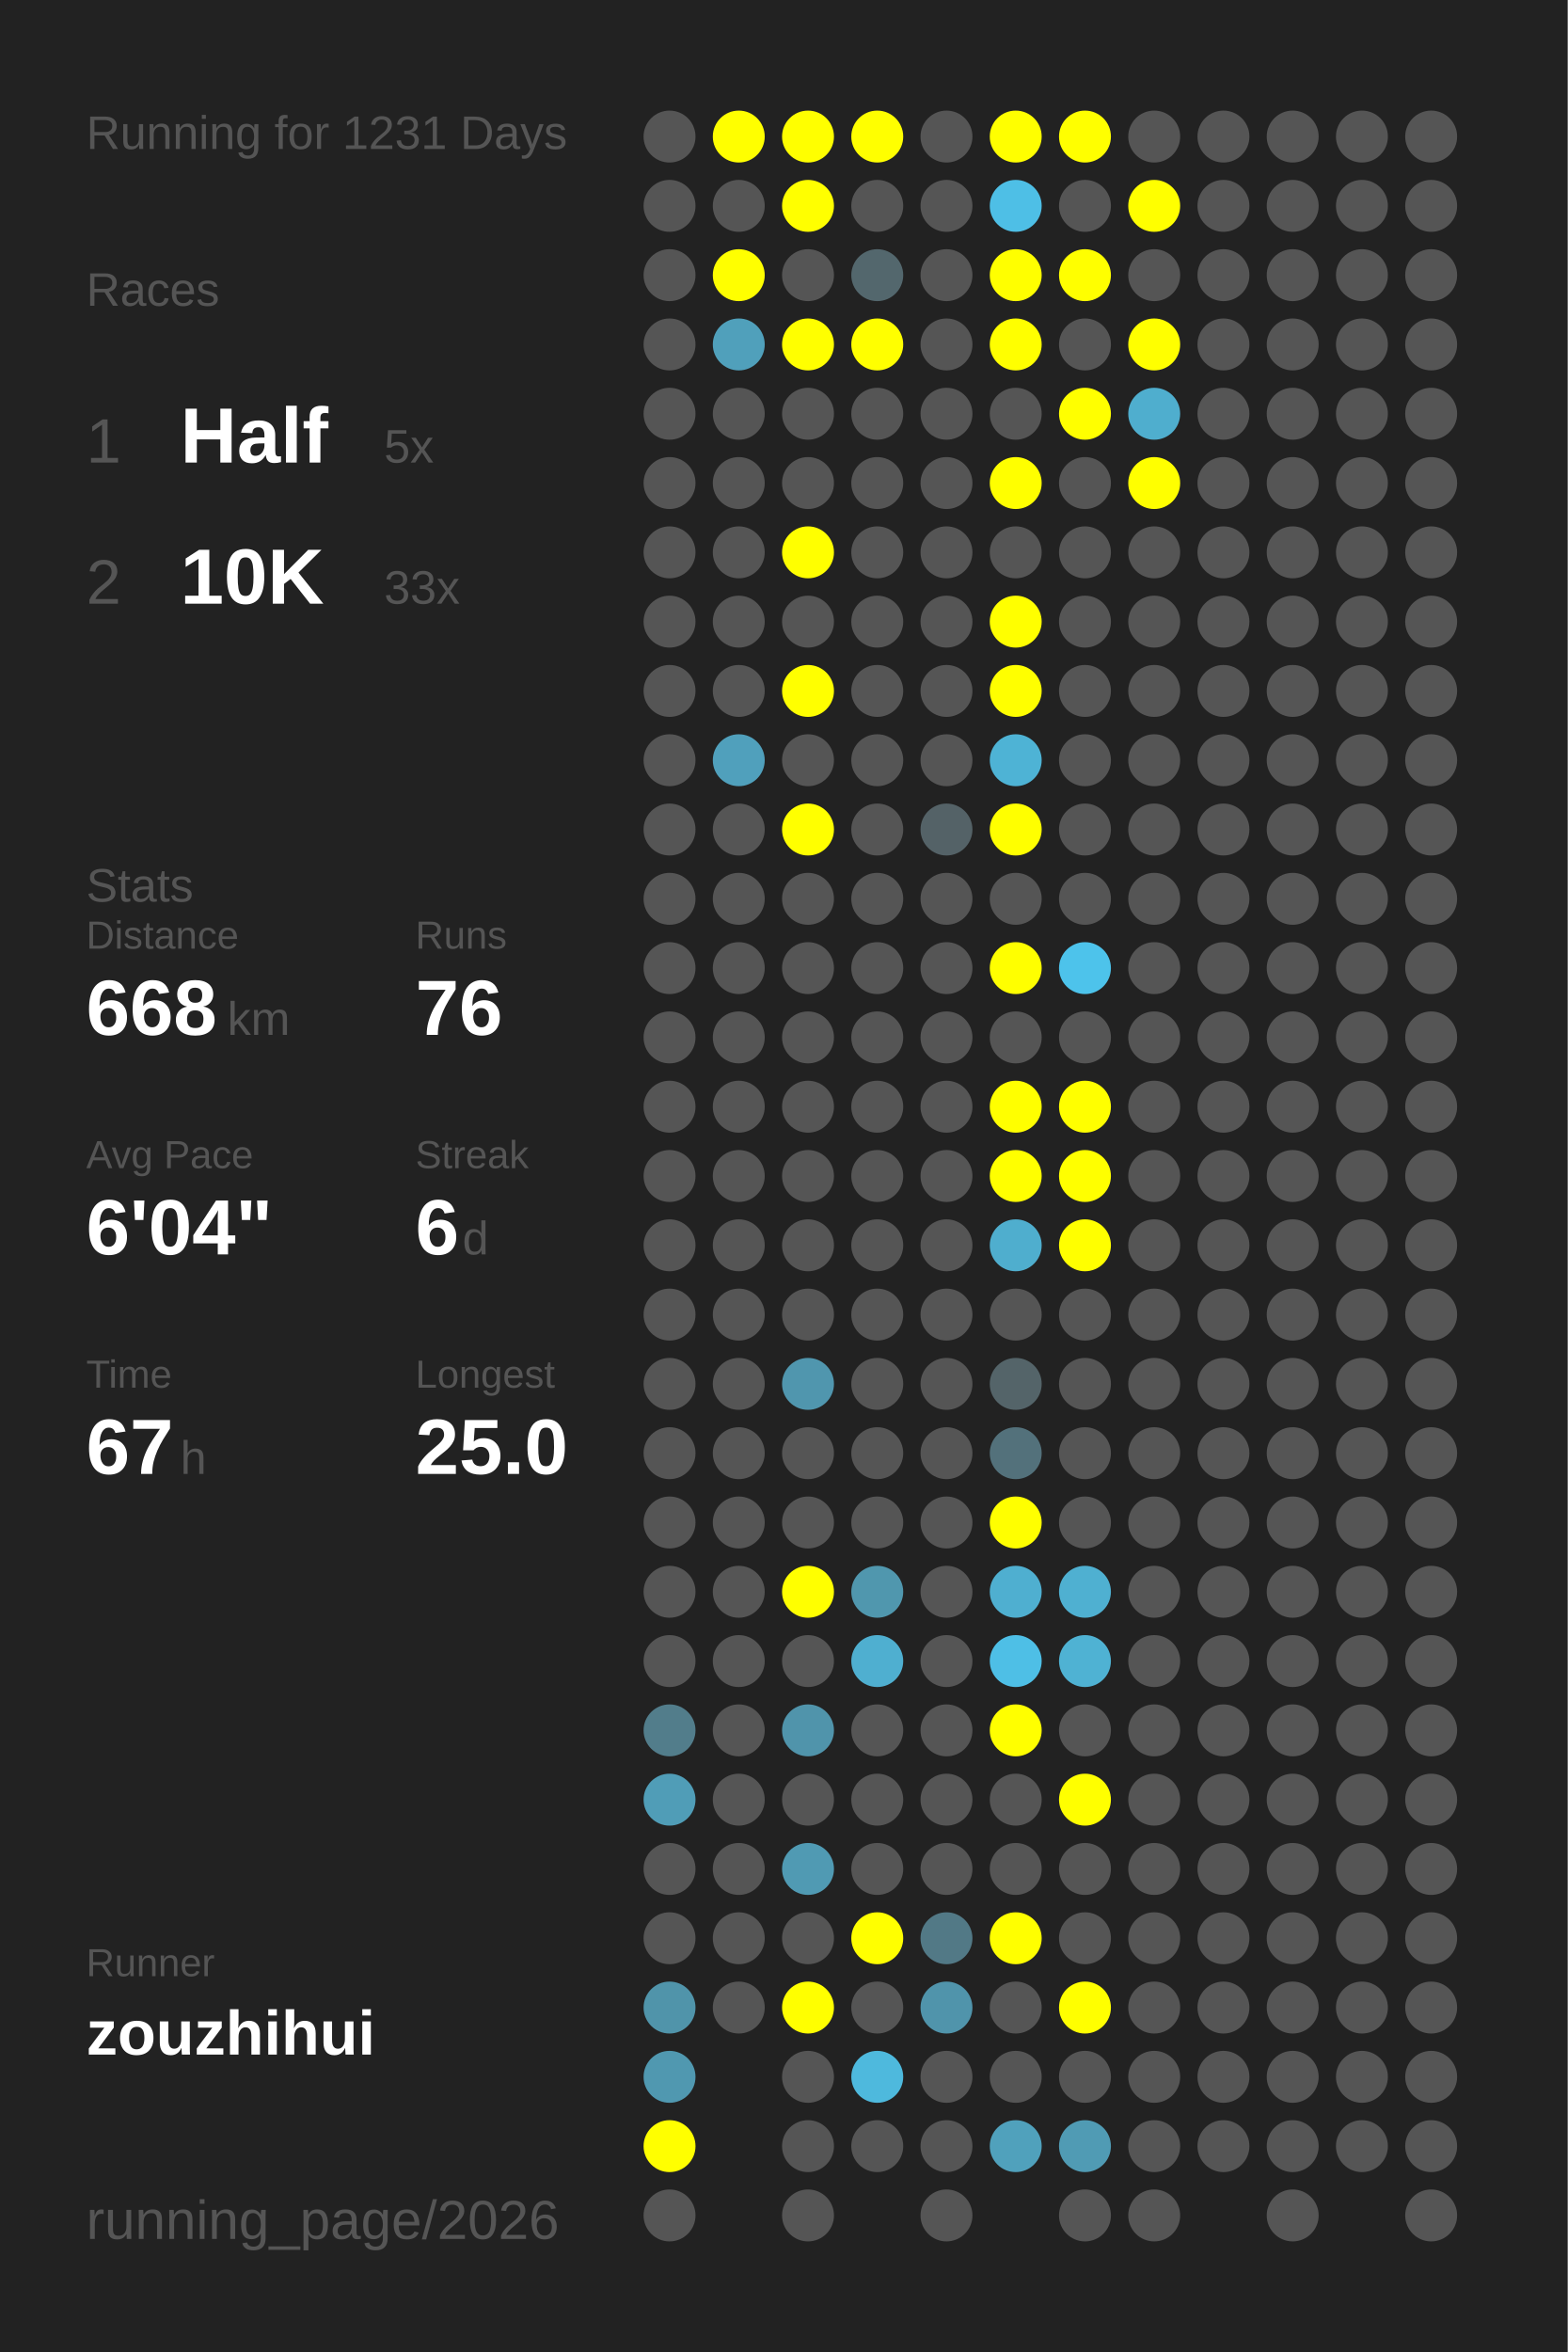
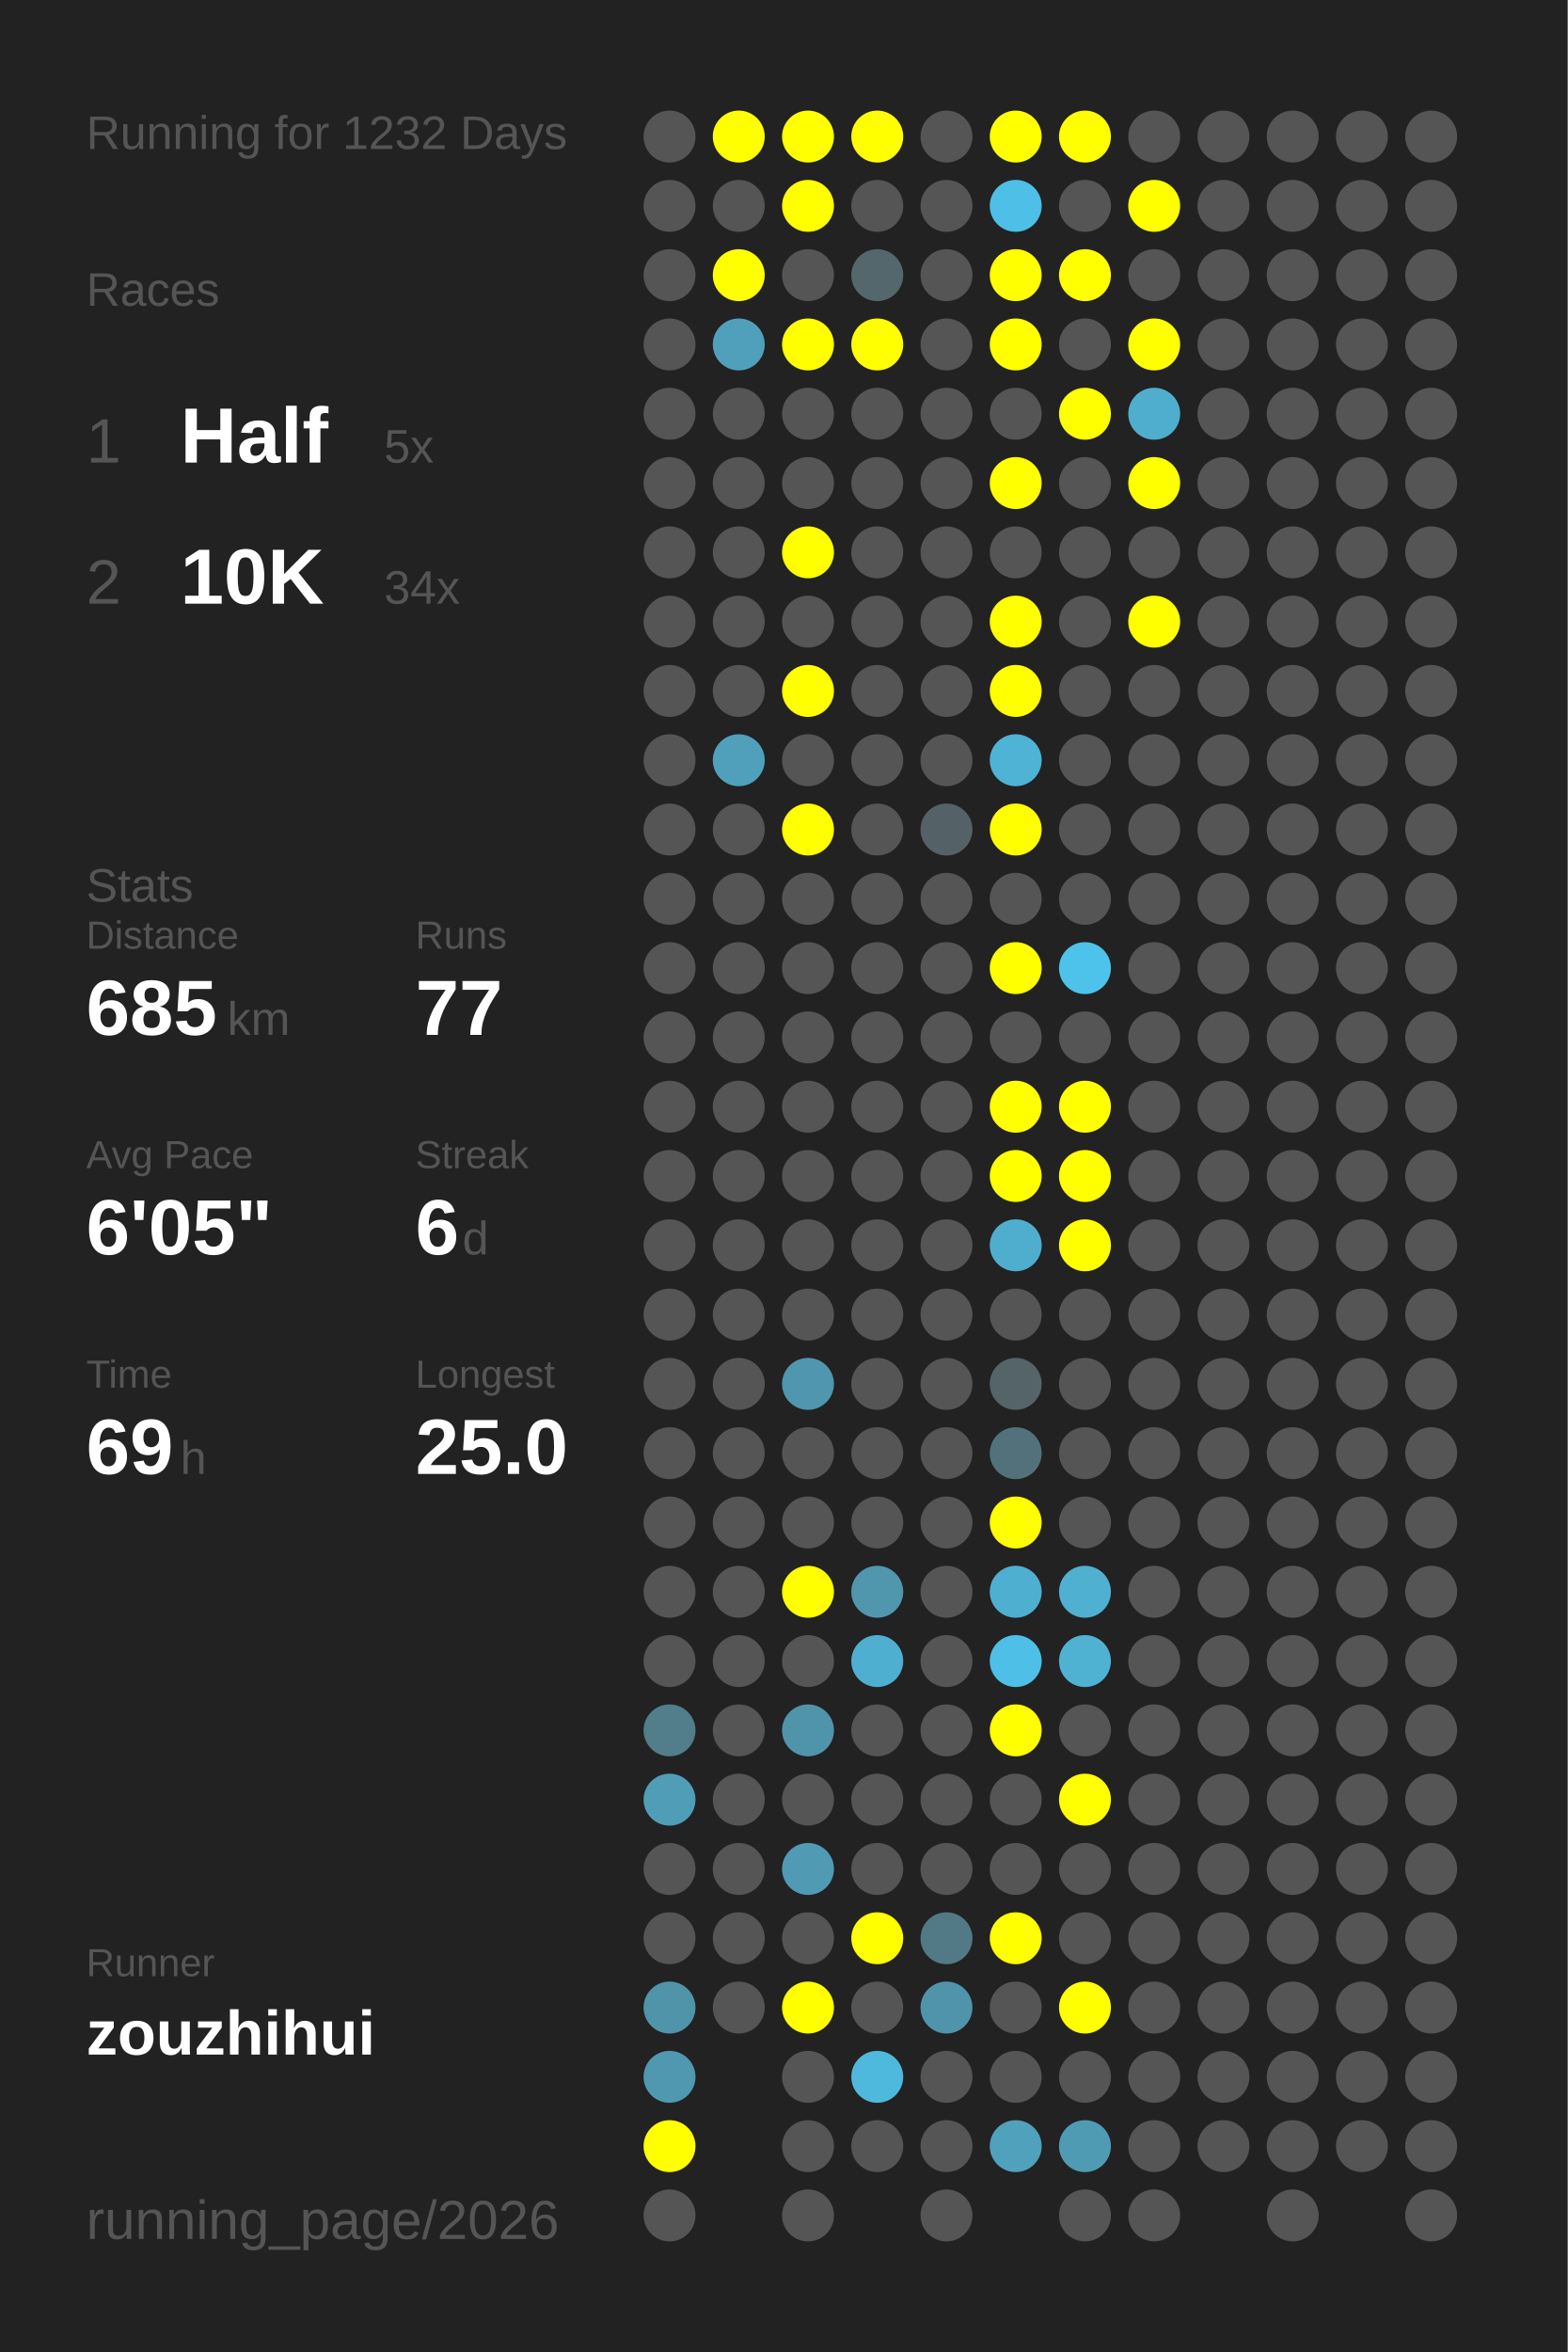
<svg xmlns="http://www.w3.org/2000/svg" baseProfile="full" height="300mm" version="1.1" viewBox="0,0,200,300" width="200mm">
  <defs />
  <rect fill="#222222" height="300" width="200" x="0" y="0" />
-   <text fill="#555555" style="font-size:6px; font-family:Arial;" x="11" y="19">Running for 1231 Days</text>
+   <text fill="#555555" style="font-size:6px; font-family:Arial;" x="11" y="19">Running for 1232 Days</text>
  <text fill="#555555" style="font-size:6px; font-family:Arial;" x="11" y="39">Races</text>
  <text fill="#555555" style="font-size:8px; font-family:Arial;" x="11" y="59">1</text>
  <text fill="#FFFFFF" style="font-size:10px; font-family:Arial; font-weight:bold;" x="23" y="59">Half</text>
  <text fill="#555555" style="font-size:6px; font-family:Arial;" x="49" y="59">5x</text>
  <text fill="#555555" style="font-size:8px; font-family:Arial;" x="11" y="77">2</text>
  <text fill="#FFFFFF" style="font-size:10px; font-family:Arial; font-weight:bold;" x="23" y="77">10K</text>
-   <text fill="#555555" style="font-size:6px; font-family:Arial;" x="49" y="77">33x</text>
+   <text fill="#555555" style="font-size:6px; font-family:Arial;" x="49" y="77">34x</text>
  <text fill="#555555" style="font-size:6px; font-family:Arial;" x="11" y="115">Stats</text>
  <text fill="#555555" style="font-size:5px; font-family:Arial;" x="11" y="121">Distance</text>
-   <text fill="#FFFFFF" style="font-size:10px; font-family:Arial; font-weight:bold;" x="11" y="132">668</text>
+   <text fill="#FFFFFF" style="font-size:10px; font-family:Arial; font-weight:bold;" x="11" y="132">685</text>
  <text fill="#555555" style="font-size:6px; font-family:Arial;" x="29" y="132">km</text>
  <text fill="#555555" style="font-size:5px; font-family:Arial;" x="53" y="121">Runs</text>
-   <text fill="#FFFFFF" style="font-size:10px; font-family:Arial; font-weight:bold;" x="53" y="132">76</text>
+   <text fill="#FFFFFF" style="font-size:10px; font-family:Arial; font-weight:bold;" x="53" y="132">77</text>
  <text fill="#555555" style="font-size:5px; font-family:Arial;" x="11" y="149">Avg Pace</text>
-   <text fill="#FFFFFF" style="font-size:10px; font-family:Arial; font-weight:bold;" x="11" y="160">6'04"</text>
+   <text fill="#FFFFFF" style="font-size:10px; font-family:Arial; font-weight:bold;" x="11" y="160">6'05"</text>
  <text fill="#555555" style="font-size:5px; font-family:Arial;" x="53" y="149">Streak</text>
  <text fill="#FFFFFF" style="font-size:10px; font-family:Arial; font-weight:bold;" x="53" y="160">6</text>
  <text fill="#555555" style="font-size:6px; font-family:Arial;" x="59" y="160">d</text>
  <text fill="#555555" style="font-size:5px; font-family:Arial;" x="11" y="177">Time</text>
-   <text fill="#FFFFFF" style="font-size:10px; font-family:Arial; font-weight:bold;" x="11" y="188">67</text>
+   <text fill="#FFFFFF" style="font-size:10px; font-family:Arial; font-weight:bold;" x="11" y="188">69</text>
  <text fill="#555555" style="font-size:6px; font-family:Arial;" x="23" y="188">h</text>
  <text fill="#555555" style="font-size:5px; font-family:Arial;" x="53" y="177">Longest</text>
  <text fill="#FFFFFF" style="font-size:10px; font-family:Arial; font-weight:bold;" x="53" y="188">25.0</text>
  <text fill="#555555" style="font-size:5px; font-family:Arial;" x="11" y="252.065">Runner</text>
  <text fill="#FFFFFF" style="font-size:8px; font-family:Arial; font-weight:bold;" x="11" y="262.065">zouzhihui</text>
  <text fill="#555555" style="font-size:7px; font-family:Arial;" x="11" y="285.581">running_page/2026</text>
  <circle cx="85.417" cy="17.419" fill="#555555" r="3.312" />
  <circle cx="85.417" cy="26.258" fill="#555555" r="3.312" />
  <circle cx="85.417" cy="35.097" fill="#555555" r="3.312" />
  <circle cx="85.417" cy="43.935" fill="#555555" r="3.312" />
  <circle cx="85.417" cy="52.774" fill="#555555" r="3.312" />
  <circle cx="85.417" cy="61.613" fill="#555555" r="3.312" />
  <circle cx="85.417" cy="70.452" fill="#555555" r="3.312" />
  <circle cx="85.417" cy="79.29" fill="#555555" r="3.312" />
  <circle cx="85.417" cy="88.129" fill="#555555" r="3.312" />
  <circle cx="85.417" cy="96.968" fill="#555555" r="3.312" />
  <circle cx="85.417" cy="105.806" fill="#555555" r="3.312" />
  <circle cx="85.417" cy="114.645" fill="#555555" r="3.312" />
  <circle cx="85.417" cy="123.484" fill="#555555" r="3.312" />
  <circle cx="85.417" cy="132.323" fill="#555555" r="3.312" />
  <circle cx="85.417" cy="141.161" fill="#555555" r="3.312" />
  <circle cx="85.417" cy="150" fill="#555555" r="3.312" />
  <circle cx="85.417" cy="158.839" fill="#555555" r="3.312" />
  <circle cx="85.417" cy="167.677" fill="#555555" r="3.312" />
  <circle cx="85.417" cy="176.516" fill="#555555" r="3.312" />
  <circle cx="85.417" cy="185.355" fill="#555555" r="3.312" />
  <circle cx="85.417" cy="194.194" fill="#555555" r="3.312" />
  <circle cx="85.417" cy="203.032" fill="#555555" r="3.312" />
  <circle cx="85.417" cy="211.871" fill="#555555" r="3.312" />
  <circle cx="85.417" cy="220.71" fill="#527d8b" r="3.312" />
  <circle cx="85.417" cy="229.548" fill="#509db7" r="3.312" />
  <circle cx="85.417" cy="238.387" fill="#555555" r="3.312" />
  <circle cx="85.417" cy="247.226" fill="#555555" r="3.312" />
  <circle cx="85.417" cy="256.065" fill="#5094aa" r="3.312" />
  <circle cx="85.417" cy="264.903" fill="#5098b0" r="3.312" />
  <circle cx="85.417" cy="273.742" fill="#FFFF00" r="3.312" />
  <circle cx="85.417" cy="282.581" fill="#555555" r="3.312" />
  <circle cx="94.25" cy="17.419" fill="#FFFF00" r="3.312" />
  <circle cx="94.25" cy="26.258" fill="#555555" r="3.312" />
  <circle cx="94.25" cy="35.097" fill="#FFFF00" r="3.312" />
  <circle cx="94.25" cy="43.935" fill="#50a0bb" r="3.312" />
  <circle cx="94.25" cy="52.774" fill="#555555" r="3.312" />
  <circle cx="94.25" cy="61.613" fill="#555555" r="3.312" />
  <circle cx="94.25" cy="70.452" fill="#555555" r="3.312" />
  <circle cx="94.25" cy="79.29" fill="#555555" r="3.312" />
  <circle cx="94.25" cy="88.129" fill="#555555" r="3.312" />
  <circle cx="94.25" cy="96.968" fill="#50a0bc" r="3.312" />
  <circle cx="94.25" cy="105.806" fill="#555555" r="3.312" />
  <circle cx="94.25" cy="114.645" fill="#555555" r="3.312" />
  <circle cx="94.25" cy="123.484" fill="#555555" r="3.312" />
  <circle cx="94.25" cy="132.323" fill="#555555" r="3.312" />
  <circle cx="94.25" cy="141.161" fill="#555555" r="3.312" />
  <circle cx="94.25" cy="150" fill="#555555" r="3.312" />
  <circle cx="94.25" cy="158.839" fill="#555555" r="3.312" />
  <circle cx="94.25" cy="167.677" fill="#555555" r="3.312" />
  <circle cx="94.25" cy="176.516" fill="#555555" r="3.312" />
  <circle cx="94.25" cy="185.355" fill="#555555" r="3.312" />
  <circle cx="94.25" cy="194.194" fill="#555555" r="3.312" />
  <circle cx="94.25" cy="203.032" fill="#555555" r="3.312" />
  <circle cx="94.25" cy="211.871" fill="#555555" r="3.312" />
  <circle cx="94.25" cy="220.71" fill="#555555" r="3.312" />
  <circle cx="94.25" cy="229.548" fill="#555555" r="3.312" />
  <circle cx="94.25" cy="238.387" fill="#555555" r="3.312" />
  <circle cx="94.25" cy="247.226" fill="#555555" r="3.312" />
  <circle cx="94.25" cy="256.065" fill="#555555" r="3.312" />
  <circle cx="103.083" cy="17.419" fill="#FFFF00" r="3.312" />
  <circle cx="103.083" cy="26.258" fill="#FFFF00" r="3.312" />
  <circle cx="103.083" cy="35.097" fill="#555555" r="3.312" />
  <circle cx="103.083" cy="43.935" fill="#FFFF00" r="3.312" />
  <circle cx="103.083" cy="52.774" fill="#555555" r="3.312" />
  <circle cx="103.083" cy="61.613" fill="#555555" r="3.312" />
  <circle cx="103.083" cy="70.452" fill="#FFFF00" r="3.312" />
  <circle cx="103.083" cy="79.29" fill="#555555" r="3.312" />
  <circle cx="103.083" cy="88.129" fill="#FFFF00" r="3.312" />
  <circle cx="103.083" cy="96.968" fill="#555555" r="3.312" />
  <circle cx="103.083" cy="105.806" fill="#FFFF00" r="3.312" />
  <circle cx="103.083" cy="114.645" fill="#555555" r="3.312" />
  <circle cx="103.083" cy="123.484" fill="#555555" r="3.312" />
  <circle cx="103.083" cy="132.323" fill="#555555" r="3.312" />
  <circle cx="103.083" cy="141.161" fill="#555555" r="3.312" />
  <circle cx="103.083" cy="150" fill="#555555" r="3.312" />
  <circle cx="103.083" cy="158.839" fill="#555555" r="3.312" />
  <circle cx="103.083" cy="167.677" fill="#555555" r="3.312" />
  <circle cx="103.083" cy="176.516" fill="#5096ae" r="3.312" />
  <circle cx="103.083" cy="185.355" fill="#555555" r="3.312" />
  <circle cx="103.083" cy="194.194" fill="#555555" r="3.312" />
  <circle cx="103.083" cy="203.032" fill="#FFFF00" r="3.312" />
  <circle cx="103.083" cy="211.871" fill="#555555" r="3.312" />
  <circle cx="103.083" cy="220.71" fill="#5094ab" r="3.312" />
  <circle cx="103.083" cy="229.548" fill="#555555" r="3.312" />
  <circle cx="103.083" cy="238.387" fill="#509ab3" r="3.312" />
  <circle cx="103.083" cy="247.226" fill="#555555" r="3.312" />
  <circle cx="103.083" cy="256.065" fill="#FFFF00" r="3.312" />
  <circle cx="103.083" cy="264.903" fill="#555555" r="3.312" />
  <circle cx="103.083" cy="273.742" fill="#555555" r="3.312" />
  <circle cx="103.083" cy="282.581" fill="#555555" r="3.312" />
  <circle cx="111.917" cy="17.419" fill="#FFFF00" r="3.312" />
  <circle cx="111.917" cy="26.258" fill="#555555" r="3.312" />
  <circle cx="111.917" cy="35.097" fill="#53676d" r="3.312" />
  <circle cx="111.917" cy="43.935" fill="#FFFF00" r="3.312" />
  <circle cx="111.917" cy="52.774" fill="#555555" r="3.312" />
  <circle cx="111.917" cy="61.613" fill="#555555" r="3.312" />
  <circle cx="111.917" cy="70.452" fill="#555555" r="3.312" />
  <circle cx="111.917" cy="79.29" fill="#555555" r="3.312" />
  <circle cx="111.917" cy="88.129" fill="#555555" r="3.312" />
  <circle cx="111.917" cy="96.968" fill="#555555" r="3.312" />
  <circle cx="111.917" cy="105.806" fill="#555555" r="3.312" />
  <circle cx="111.917" cy="114.645" fill="#555555" r="3.312" />
  <circle cx="111.917" cy="123.484" fill="#555555" r="3.312" />
  <circle cx="111.917" cy="132.323" fill="#555555" r="3.312" />
  <circle cx="111.917" cy="141.161" fill="#555555" r="3.312" />
  <circle cx="111.917" cy="150" fill="#555555" r="3.312" />
  <circle cx="111.917" cy="158.839" fill="#555555" r="3.312" />
  <circle cx="111.917" cy="167.677" fill="#555555" r="3.312" />
  <circle cx="111.917" cy="176.516" fill="#555555" r="3.312" />
  <circle cx="111.917" cy="185.355" fill="#555555" r="3.312" />
  <circle cx="111.917" cy="194.194" fill="#555555" r="3.312" />
  <circle cx="111.917" cy="203.032" fill="#5097ae" r="3.312" />
  <circle cx="111.917" cy="211.871" fill="#4fafd0" r="3.312" />
  <circle cx="111.917" cy="220.71" fill="#555555" r="3.312" />
  <circle cx="111.917" cy="229.548" fill="#555555" r="3.312" />
  <circle cx="111.917" cy="238.387" fill="#555555" r="3.312" />
  <circle cx="111.917" cy="247.226" fill="#FFFF00" r="3.312" />
  <circle cx="111.917" cy="256.065" fill="#555555" r="3.312" />
  <circle cx="111.917" cy="264.903" fill="#4eb9dd" r="3.312" />
  <circle cx="111.917" cy="273.742" fill="#555555" r="3.312" />
  <circle cx="120.75" cy="17.419" fill="#555555" r="3.312" />
  <circle cx="120.75" cy="26.258" fill="#555555" r="3.312" />
  <circle cx="120.75" cy="35.097" fill="#555555" r="3.312" />
  <circle cx="120.75" cy="43.935" fill="#555555" r="3.312" />
  <circle cx="120.75" cy="52.774" fill="#555555" r="3.312" />
  <circle cx="120.75" cy="61.613" fill="#555555" r="3.312" />
  <circle cx="120.75" cy="70.452" fill="#555555" r="3.312" />
  <circle cx="120.75" cy="79.29" fill="#555555" r="3.312" />
  <circle cx="120.75" cy="88.129" fill="#555555" r="3.312" />
  <circle cx="120.75" cy="96.968" fill="#555555" r="3.312" />
  <circle cx="120.75" cy="105.806" fill="#546267" r="3.312" />
  <circle cx="120.75" cy="114.645" fill="#555555" r="3.312" />
  <circle cx="120.75" cy="123.484" fill="#555555" r="3.312" />
  <circle cx="120.75" cy="132.323" fill="#555555" r="3.312" />
  <circle cx="120.75" cy="141.161" fill="#555555" r="3.312" />
  <circle cx="120.75" cy="150" fill="#555555" r="3.312" />
  <circle cx="120.75" cy="158.839" fill="#555555" r="3.312" />
  <circle cx="120.75" cy="167.677" fill="#555555" r="3.312" />
  <circle cx="120.75" cy="176.516" fill="#555555" r="3.312" />
  <circle cx="120.75" cy="185.355" fill="#555555" r="3.312" />
  <circle cx="120.75" cy="194.194" fill="#555555" r="3.312" />
  <circle cx="120.75" cy="203.032" fill="#555555" r="3.312" />
  <circle cx="120.75" cy="211.871" fill="#555555" r="3.312" />
  <circle cx="120.75" cy="220.71" fill="#555555" r="3.312" />
  <circle cx="120.75" cy="229.548" fill="#555555" r="3.312" />
  <circle cx="120.75" cy="238.387" fill="#555555" r="3.312" />
  <circle cx="120.75" cy="247.226" fill="#527986" r="3.312" />
  <circle cx="120.75" cy="256.065" fill="#5094ab" r="3.312" />
  <circle cx="120.75" cy="264.903" fill="#555555" r="3.312" />
  <circle cx="120.75" cy="273.742" fill="#555555" r="3.312" />
  <circle cx="120.75" cy="282.581" fill="#555555" r="3.312" />
  <circle cx="129.583" cy="17.419" fill="#FFFF00" r="3.312" />
  <circle cx="129.583" cy="26.258" fill="#4ebfe6" r="3.312" />
  <circle cx="129.583" cy="35.097" fill="#FFFF00" r="3.312" />
  <circle cx="129.583" cy="43.935" fill="#FFFF00" r="3.312" />
  <circle cx="129.583" cy="52.774" fill="#555555" r="3.312" />
  <circle cx="129.583" cy="61.613" fill="#FFFF00" r="3.312" />
  <circle cx="129.583" cy="70.452" fill="#555555" r="3.312" />
  <circle cx="129.583" cy="79.29" fill="#FFFF00" r="3.312" />
  <circle cx="129.583" cy="88.129" fill="#FFFF00" r="3.312" />
  <circle cx="129.583" cy="96.968" fill="#4eb3d5" r="3.312" />
  <circle cx="129.583" cy="105.806" fill="#FFFF00" r="3.312" />
  <circle cx="129.583" cy="114.645" fill="#555555" r="3.312" />
  <circle cx="129.583" cy="123.484" fill="#FFFF00" r="3.312" />
  <circle cx="129.583" cy="132.323" fill="#555555" r="3.312" />
  <circle cx="129.583" cy="141.161" fill="#FFFF00" r="3.312" />
  <circle cx="129.583" cy="150" fill="#FFFF00" r="3.312" />
  <circle cx="129.583" cy="158.839" fill="#4faece" r="3.312" />
  <circle cx="129.583" cy="167.677" fill="#555555" r="3.312" />
  <circle cx="129.583" cy="176.516" fill="#546469" r="3.312" />
  <circle cx="129.583" cy="185.355" fill="#53717b" r="3.312" />
  <circle cx="129.583" cy="194.194" fill="#FFFF00" r="3.312" />
  <circle cx="129.583" cy="203.032" fill="#4fafd0" r="3.312" />
  <circle cx="129.583" cy="211.871" fill="#4ebfe6" r="3.312" />
  <circle cx="129.583" cy="220.71" fill="#FFFF00" r="3.312" />
  <circle cx="129.583" cy="229.548" fill="#555555" r="3.312" />
  <circle cx="129.583" cy="238.387" fill="#555555" r="3.312" />
  <circle cx="129.583" cy="247.226" fill="#FFFF00" r="3.312" />
  <circle cx="129.583" cy="256.065" fill="#555555" r="3.312" />
  <circle cx="129.583" cy="264.903" fill="#555555" r="3.312" />
  <circle cx="129.583" cy="273.742" fill="#50a1bc" r="3.312" />
  <circle cx="138.417" cy="17.419" fill="#FFFF00" r="3.312" />
  <circle cx="138.417" cy="26.258" fill="#555555" r="3.312" />
  <circle cx="138.417" cy="35.097" fill="#FFFF00" r="3.312" />
  <circle cx="138.417" cy="43.935" fill="#555555" r="3.312" />
  <circle cx="138.417" cy="52.774" fill="#FFFF00" r="3.312" />
  <circle cx="138.417" cy="61.613" fill="#555555" r="3.312" />
  <circle cx="138.417" cy="70.452" fill="#555555" r="3.312" />
  <circle cx="138.417" cy="79.29" fill="#555555" r="3.312" />
  <circle cx="138.417" cy="88.129" fill="#555555" r="3.312" />
  <circle cx="138.417" cy="96.968" fill="#555555" r="3.312" />
  <circle cx="138.417" cy="105.806" fill="#555555" r="3.312" />
  <circle cx="138.417" cy="114.645" fill="#555555" r="3.312" />
  <circle cx="138.417" cy="123.484" fill="#4dc3eb" r="3.312" />
  <circle cx="138.417" cy="132.323" fill="#555555" r="3.312" />
  <circle cx="138.417" cy="141.161" fill="#FFFF00" r="3.312" />
  <circle cx="138.417" cy="150" fill="#FFFF00" r="3.312" />
  <circle cx="138.417" cy="158.839" fill="#FFFF00" r="3.312" />
  <circle cx="138.417" cy="167.677" fill="#555555" r="3.312" />
  <circle cx="138.417" cy="176.516" fill="#555555" r="3.312" />
  <circle cx="138.417" cy="185.355" fill="#555555" r="3.312" />
  <circle cx="138.417" cy="194.194" fill="#555555" r="3.312" />
  <circle cx="138.417" cy="203.032" fill="#4fb0d1" r="3.312" />
  <circle cx="138.417" cy="211.871" fill="#4fb2d3" r="3.312" />
  <circle cx="138.417" cy="220.71" fill="#555555" r="3.312" />
  <circle cx="138.417" cy="229.548" fill="#FFFF00" r="3.312" />
  <circle cx="138.417" cy="238.387" fill="#555555" r="3.312" />
  <circle cx="138.417" cy="247.226" fill="#555555" r="3.312" />
  <circle cx="138.417" cy="256.065" fill="#FFFF00" r="3.312" />
  <circle cx="138.417" cy="264.903" fill="#555555" r="3.312" />
  <circle cx="138.417" cy="273.742" fill="#509bb4" r="3.312" />
  <circle cx="138.417" cy="282.581" fill="#555555" r="3.312" />
  <circle cx="147.25" cy="17.419" fill="#555555" r="3.312" />
  <circle cx="147.25" cy="26.258" fill="#FFFF00" r="3.312" />
  <circle cx="147.25" cy="35.097" fill="#555555" r="3.312" />
  <circle cx="147.25" cy="43.935" fill="#FFFF00" r="3.312" />
  <circle cx="147.25" cy="52.774" fill="#4faece" r="3.312" />
  <circle cx="147.25" cy="61.613" fill="#FFFF00" r="3.312" />
  <circle cx="147.25" cy="70.452" fill="#555555" r="3.312" />
-   <circle cx="147.25" cy="79.29" fill="#555555" r="3.312" />
+   <circle cx="147.25" cy="79.29" fill="#FFFF00" r="3.312" />
  <circle cx="147.25" cy="88.129" fill="#555555" r="3.312" />
  <circle cx="147.25" cy="96.968" fill="#555555" r="3.312" />
  <circle cx="147.25" cy="105.806" fill="#555555" r="3.312" />
  <circle cx="147.25" cy="114.645" fill="#555555" r="3.312" />
  <circle cx="147.25" cy="123.484" fill="#555555" r="3.312" />
  <circle cx="147.25" cy="132.323" fill="#555555" r="3.312" />
  <circle cx="147.25" cy="141.161" fill="#555555" r="3.312" />
  <circle cx="147.25" cy="150" fill="#555555" r="3.312" />
  <circle cx="147.25" cy="158.839" fill="#555555" r="3.312" />
  <circle cx="147.25" cy="167.677" fill="#555555" r="3.312" />
  <circle cx="147.25" cy="176.516" fill="#555555" r="3.312" />
  <circle cx="147.25" cy="185.355" fill="#555555" r="3.312" />
  <circle cx="147.25" cy="194.194" fill="#555555" r="3.312" />
  <circle cx="147.25" cy="203.032" fill="#555555" r="3.312" />
  <circle cx="147.25" cy="211.871" fill="#555555" r="3.312" />
  <circle cx="147.25" cy="220.71" fill="#555555" r="3.312" />
  <circle cx="147.25" cy="229.548" fill="#555555" r="3.312" />
  <circle cx="147.25" cy="238.387" fill="#555555" r="3.312" />
  <circle cx="147.25" cy="247.226" fill="#555555" r="3.312" />
  <circle cx="147.25" cy="256.065" fill="#555555" r="3.312" />
  <circle cx="147.25" cy="264.903" fill="#555555" r="3.312" />
  <circle cx="147.25" cy="273.742" fill="#555555" r="3.312" />
  <circle cx="147.25" cy="282.581" fill="#555555" r="3.312" />
  <circle cx="156.083" cy="17.419" fill="#555555" r="3.312" />
  <circle cx="156.083" cy="26.258" fill="#555555" r="3.312" />
  <circle cx="156.083" cy="35.097" fill="#555555" r="3.312" />
  <circle cx="156.083" cy="43.935" fill="#555555" r="3.312" />
  <circle cx="156.083" cy="52.774" fill="#555555" r="3.312" />
  <circle cx="156.083" cy="61.613" fill="#555555" r="3.312" />
  <circle cx="156.083" cy="70.452" fill="#555555" r="3.312" />
  <circle cx="156.083" cy="79.29" fill="#555555" r="3.312" />
  <circle cx="156.083" cy="88.129" fill="#555555" r="3.312" />
  <circle cx="156.083" cy="96.968" fill="#555555" r="3.312" />
  <circle cx="156.083" cy="105.806" fill="#555555" r="3.312" />
  <circle cx="156.083" cy="114.645" fill="#555555" r="3.312" />
  <circle cx="156.083" cy="123.484" fill="#555555" r="3.312" />
  <circle cx="156.083" cy="132.323" fill="#555555" r="3.312" />
  <circle cx="156.083" cy="141.161" fill="#555555" r="3.312" />
  <circle cx="156.083" cy="150" fill="#555555" r="3.312" />
  <circle cx="156.083" cy="158.839" fill="#555555" r="3.312" />
  <circle cx="156.083" cy="167.677" fill="#555555" r="3.312" />
  <circle cx="156.083" cy="176.516" fill="#555555" r="3.312" />
  <circle cx="156.083" cy="185.355" fill="#555555" r="3.312" />
  <circle cx="156.083" cy="194.194" fill="#555555" r="3.312" />
  <circle cx="156.083" cy="203.032" fill="#555555" r="3.312" />
  <circle cx="156.083" cy="211.871" fill="#555555" r="3.312" />
  <circle cx="156.083" cy="220.71" fill="#555555" r="3.312" />
  <circle cx="156.083" cy="229.548" fill="#555555" r="3.312" />
  <circle cx="156.083" cy="238.387" fill="#555555" r="3.312" />
  <circle cx="156.083" cy="247.226" fill="#555555" r="3.312" />
  <circle cx="156.083" cy="256.065" fill="#555555" r="3.312" />
  <circle cx="156.083" cy="264.903" fill="#555555" r="3.312" />
  <circle cx="156.083" cy="273.742" fill="#555555" r="3.312" />
  <circle cx="164.917" cy="17.419" fill="#555555" r="3.312" />
  <circle cx="164.917" cy="26.258" fill="#555555" r="3.312" />
  <circle cx="164.917" cy="35.097" fill="#555555" r="3.312" />
  <circle cx="164.917" cy="43.935" fill="#555555" r="3.312" />
  <circle cx="164.917" cy="52.774" fill="#555555" r="3.312" />
  <circle cx="164.917" cy="61.613" fill="#555555" r="3.312" />
  <circle cx="164.917" cy="70.452" fill="#555555" r="3.312" />
  <circle cx="164.917" cy="79.29" fill="#555555" r="3.312" />
  <circle cx="164.917" cy="88.129" fill="#555555" r="3.312" />
  <circle cx="164.917" cy="96.968" fill="#555555" r="3.312" />
  <circle cx="164.917" cy="105.806" fill="#555555" r="3.312" />
  <circle cx="164.917" cy="114.645" fill="#555555" r="3.312" />
  <circle cx="164.917" cy="123.484" fill="#555555" r="3.312" />
  <circle cx="164.917" cy="132.323" fill="#555555" r="3.312" />
  <circle cx="164.917" cy="141.161" fill="#555555" r="3.312" />
  <circle cx="164.917" cy="150" fill="#555555" r="3.312" />
  <circle cx="164.917" cy="158.839" fill="#555555" r="3.312" />
  <circle cx="164.917" cy="167.677" fill="#555555" r="3.312" />
  <circle cx="164.917" cy="176.516" fill="#555555" r="3.312" />
  <circle cx="164.917" cy="185.355" fill="#555555" r="3.312" />
  <circle cx="164.917" cy="194.194" fill="#555555" r="3.312" />
  <circle cx="164.917" cy="203.032" fill="#555555" r="3.312" />
  <circle cx="164.917" cy="211.871" fill="#555555" r="3.312" />
  <circle cx="164.917" cy="220.71" fill="#555555" r="3.312" />
  <circle cx="164.917" cy="229.548" fill="#555555" r="3.312" />
  <circle cx="164.917" cy="238.387" fill="#555555" r="3.312" />
  <circle cx="164.917" cy="247.226" fill="#555555" r="3.312" />
  <circle cx="164.917" cy="256.065" fill="#555555" r="3.312" />
  <circle cx="164.917" cy="264.903" fill="#555555" r="3.312" />
  <circle cx="164.917" cy="273.742" fill="#555555" r="3.312" />
  <circle cx="164.917" cy="282.581" fill="#555555" r="3.312" />
  <circle cx="173.75" cy="17.419" fill="#555555" r="3.312" />
  <circle cx="173.75" cy="26.258" fill="#555555" r="3.312" />
  <circle cx="173.75" cy="35.097" fill="#555555" r="3.312" />
  <circle cx="173.75" cy="43.935" fill="#555555" r="3.312" />
  <circle cx="173.75" cy="52.774" fill="#555555" r="3.312" />
  <circle cx="173.75" cy="61.613" fill="#555555" r="3.312" />
  <circle cx="173.75" cy="70.452" fill="#555555" r="3.312" />
  <circle cx="173.75" cy="79.29" fill="#555555" r="3.312" />
  <circle cx="173.75" cy="88.129" fill="#555555" r="3.312" />
  <circle cx="173.75" cy="96.968" fill="#555555" r="3.312" />
  <circle cx="173.75" cy="105.806" fill="#555555" r="3.312" />
  <circle cx="173.75" cy="114.645" fill="#555555" r="3.312" />
  <circle cx="173.75" cy="123.484" fill="#555555" r="3.312" />
  <circle cx="173.75" cy="132.323" fill="#555555" r="3.312" />
  <circle cx="173.75" cy="141.161" fill="#555555" r="3.312" />
  <circle cx="173.75" cy="150" fill="#555555" r="3.312" />
  <circle cx="173.75" cy="158.839" fill="#555555" r="3.312" />
  <circle cx="173.75" cy="167.677" fill="#555555" r="3.312" />
  <circle cx="173.75" cy="176.516" fill="#555555" r="3.312" />
  <circle cx="173.75" cy="185.355" fill="#555555" r="3.312" />
  <circle cx="173.75" cy="194.194" fill="#555555" r="3.312" />
  <circle cx="173.75" cy="203.032" fill="#555555" r="3.312" />
  <circle cx="173.75" cy="211.871" fill="#555555" r="3.312" />
  <circle cx="173.75" cy="220.71" fill="#555555" r="3.312" />
  <circle cx="173.75" cy="229.548" fill="#555555" r="3.312" />
  <circle cx="173.75" cy="238.387" fill="#555555" r="3.312" />
  <circle cx="173.75" cy="247.226" fill="#555555" r="3.312" />
  <circle cx="173.75" cy="256.065" fill="#555555" r="3.312" />
  <circle cx="173.75" cy="264.903" fill="#555555" r="3.312" />
  <circle cx="173.75" cy="273.742" fill="#555555" r="3.312" />
  <circle cx="182.583" cy="17.419" fill="#555555" r="3.312" />
  <circle cx="182.583" cy="26.258" fill="#555555" r="3.312" />
  <circle cx="182.583" cy="35.097" fill="#555555" r="3.312" />
  <circle cx="182.583" cy="43.935" fill="#555555" r="3.312" />
  <circle cx="182.583" cy="52.774" fill="#555555" r="3.312" />
  <circle cx="182.583" cy="61.613" fill="#555555" r="3.312" />
  <circle cx="182.583" cy="70.452" fill="#555555" r="3.312" />
  <circle cx="182.583" cy="79.29" fill="#555555" r="3.312" />
  <circle cx="182.583" cy="88.129" fill="#555555" r="3.312" />
  <circle cx="182.583" cy="96.968" fill="#555555" r="3.312" />
  <circle cx="182.583" cy="105.806" fill="#555555" r="3.312" />
  <circle cx="182.583" cy="114.645" fill="#555555" r="3.312" />
  <circle cx="182.583" cy="123.484" fill="#555555" r="3.312" />
  <circle cx="182.583" cy="132.323" fill="#555555" r="3.312" />
  <circle cx="182.583" cy="141.161" fill="#555555" r="3.312" />
  <circle cx="182.583" cy="150" fill="#555555" r="3.312" />
  <circle cx="182.583" cy="158.839" fill="#555555" r="3.312" />
  <circle cx="182.583" cy="167.677" fill="#555555" r="3.312" />
  <circle cx="182.583" cy="176.516" fill="#555555" r="3.312" />
  <circle cx="182.583" cy="185.355" fill="#555555" r="3.312" />
  <circle cx="182.583" cy="194.194" fill="#555555" r="3.312" />
  <circle cx="182.583" cy="203.032" fill="#555555" r="3.312" />
  <circle cx="182.583" cy="211.871" fill="#555555" r="3.312" />
  <circle cx="182.583" cy="220.71" fill="#555555" r="3.312" />
  <circle cx="182.583" cy="229.548" fill="#555555" r="3.312" />
  <circle cx="182.583" cy="238.387" fill="#555555" r="3.312" />
  <circle cx="182.583" cy="247.226" fill="#555555" r="3.312" />
  <circle cx="182.583" cy="256.065" fill="#555555" r="3.312" />
  <circle cx="182.583" cy="264.903" fill="#555555" r="3.312" />
  <circle cx="182.583" cy="273.742" fill="#555555" r="3.312" />
  <circle cx="182.583" cy="282.581" fill="#555555" r="3.312" />
</svg>
